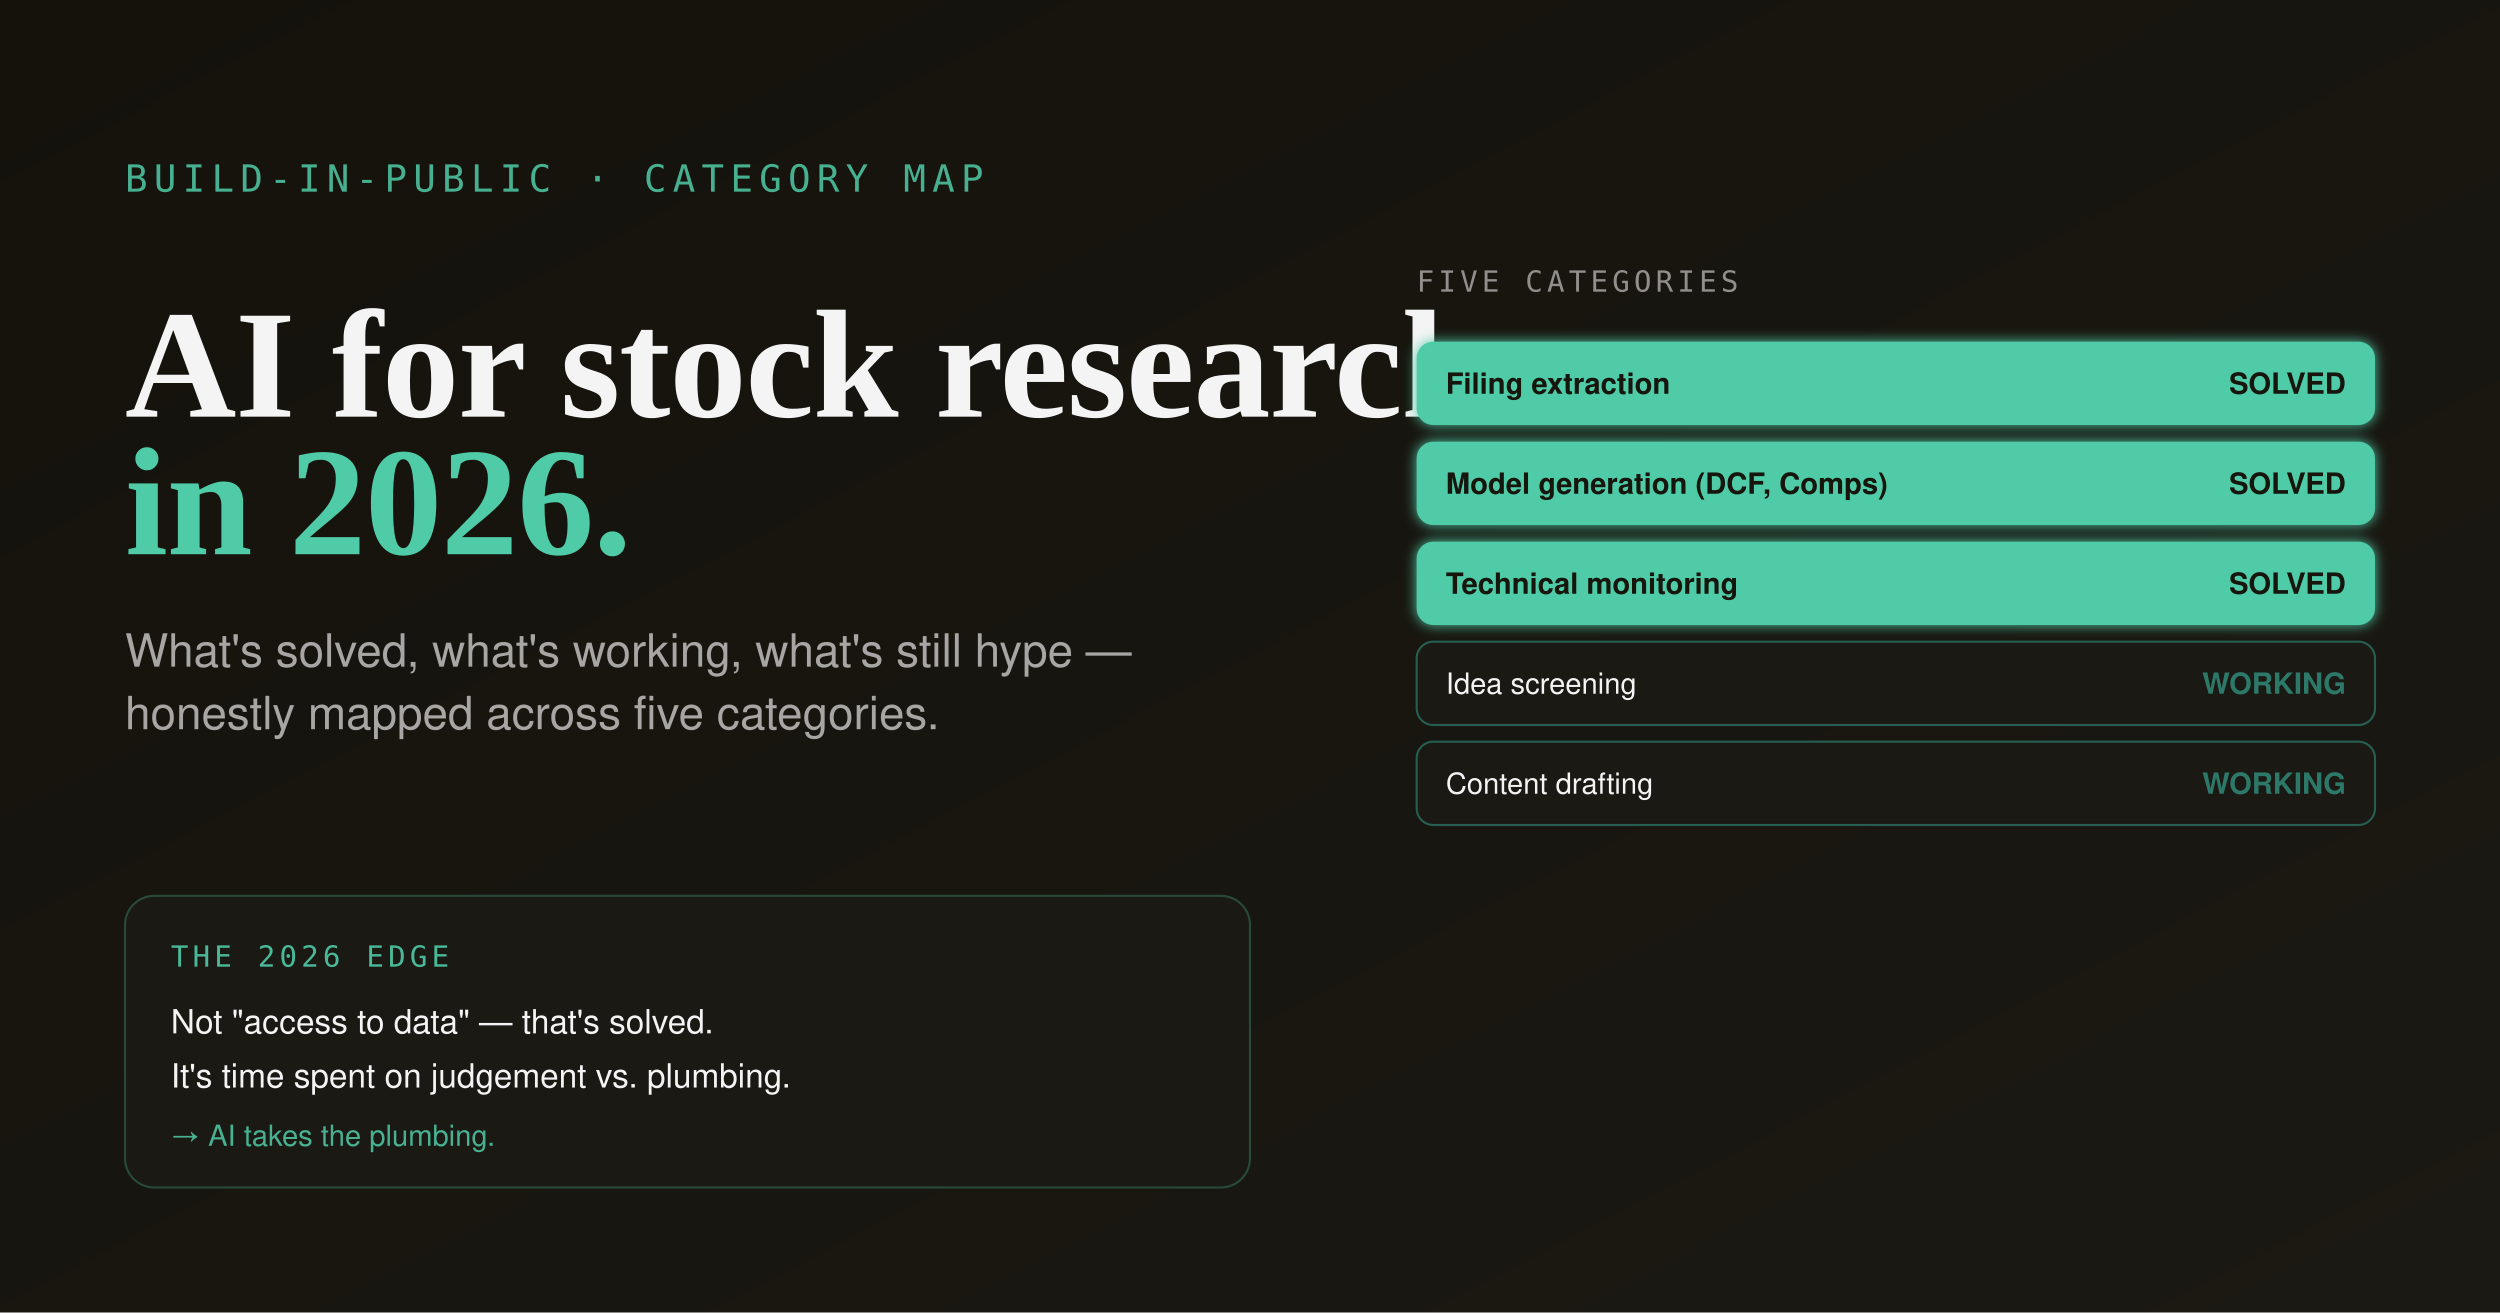
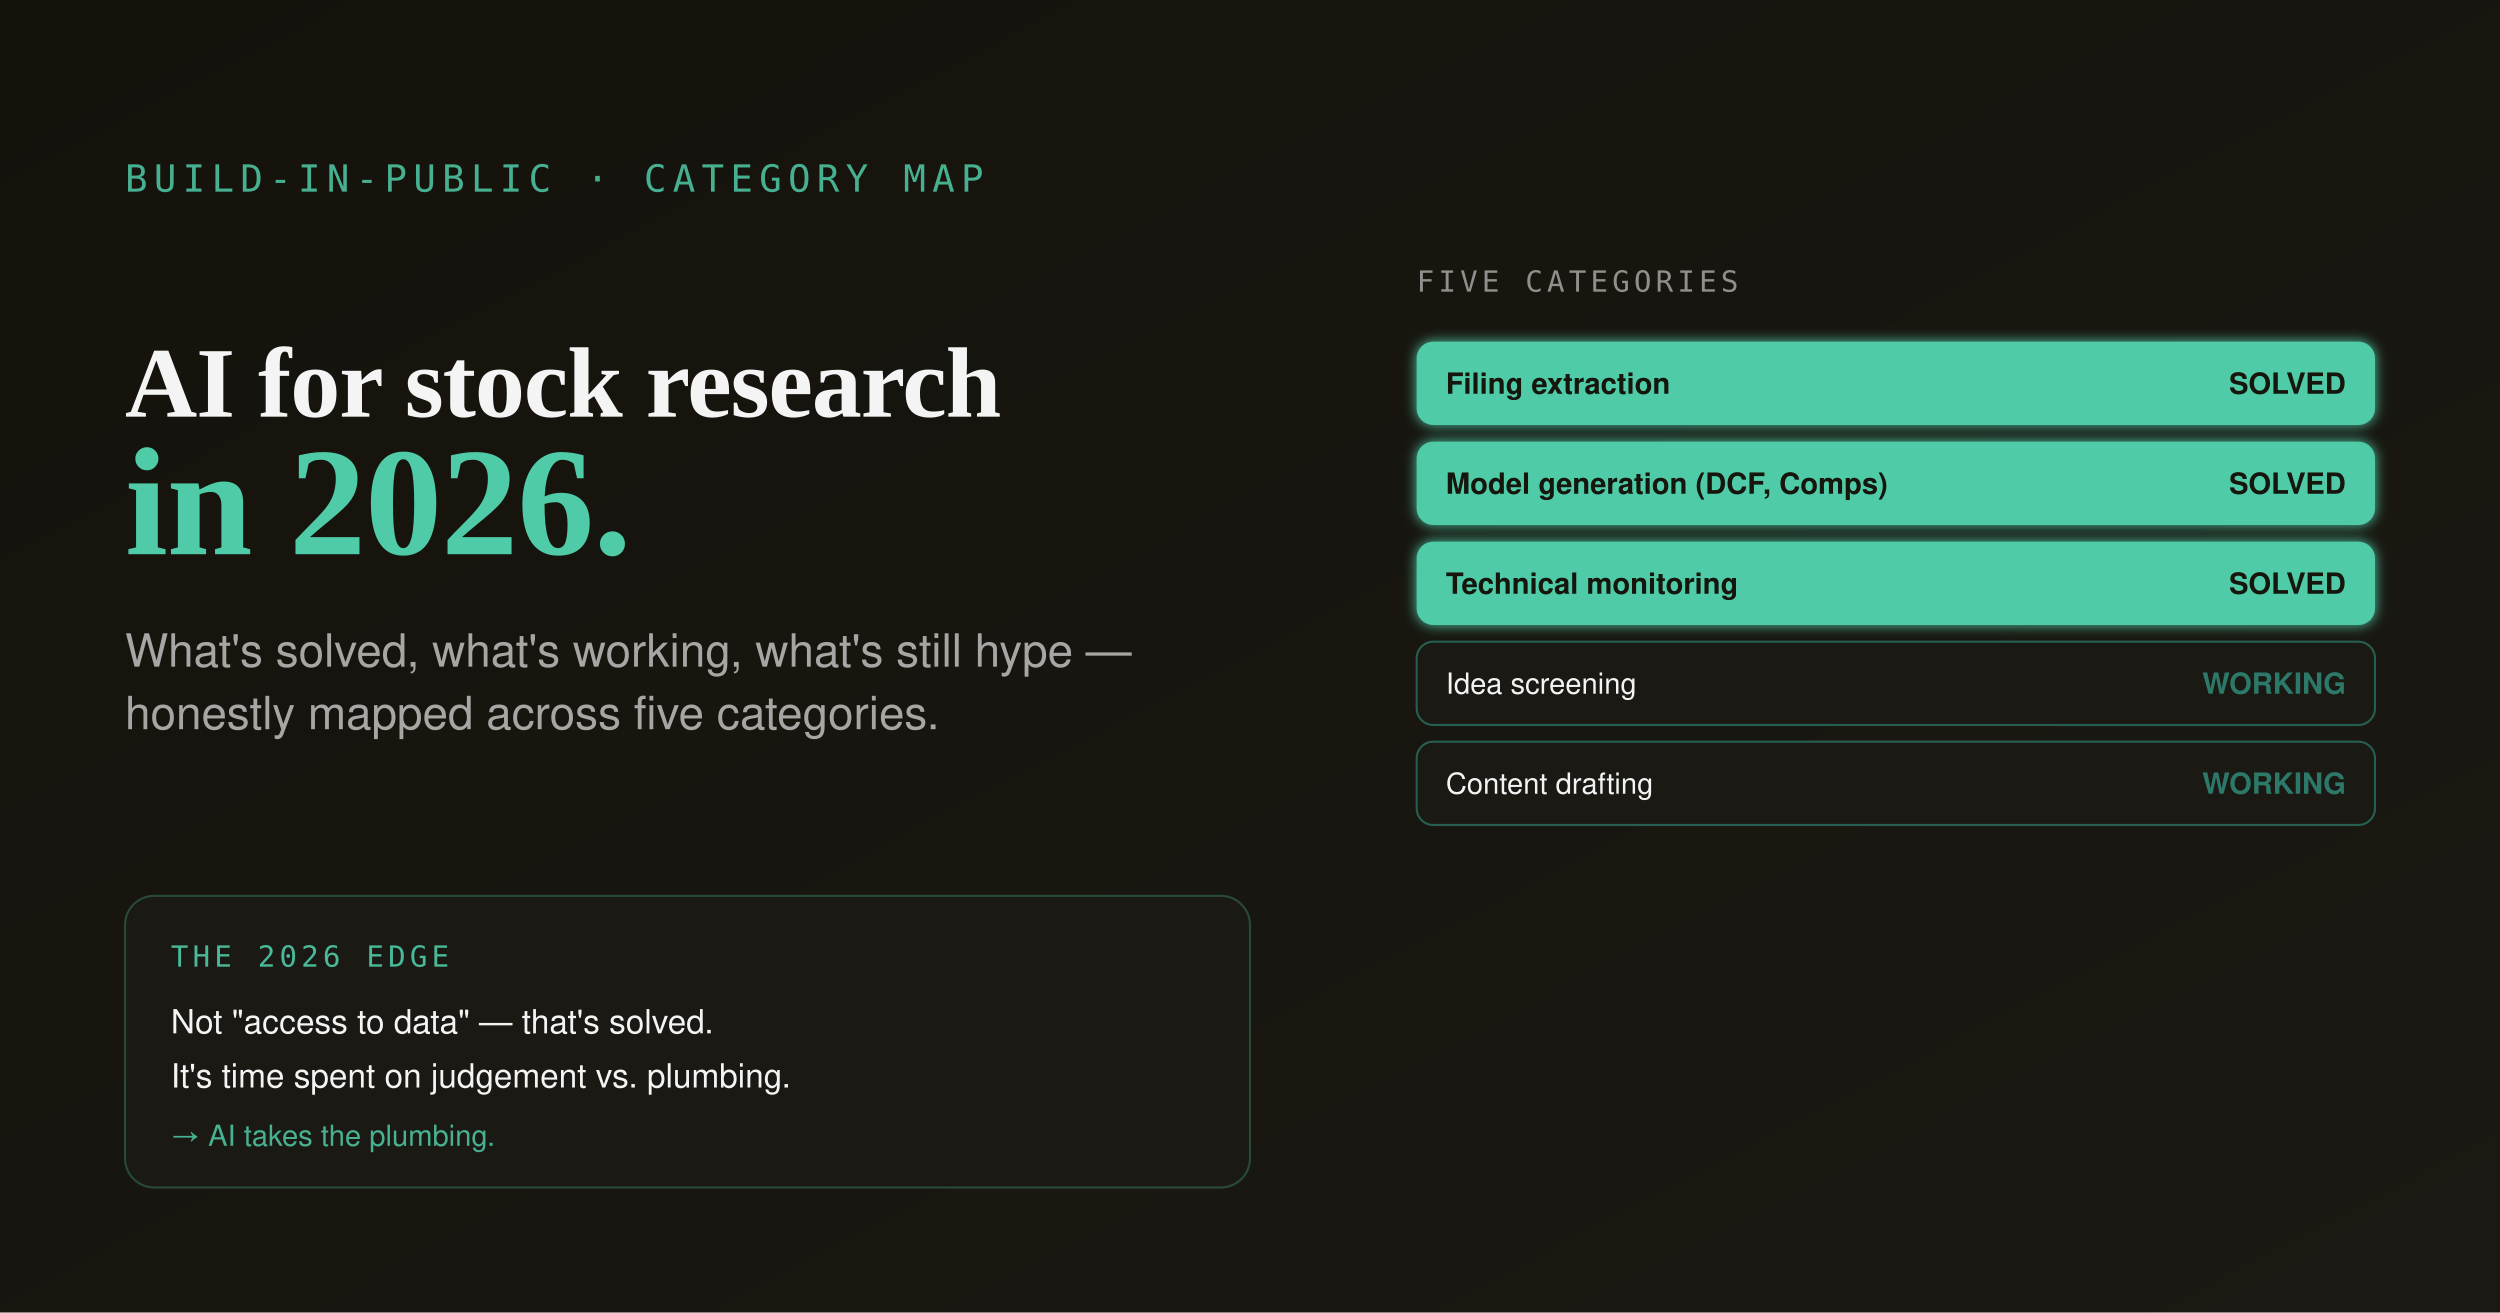
<svg xmlns="http://www.w3.org/2000/svg" width="1200" height="630" viewBox="0 0 1200 630">
  <defs>
    <linearGradient id="aiBg" x1="0" y1="0" x2="1" y2="1">
      <stop offset="0%" stop-color="#14120b" />
      <stop offset="100%" stop-color="#1b1913" />
    </linearGradient>
    <filter id="aiGlow" x="-30%" y="-30%" width="160%" height="160%">
      <feGaussianBlur stdDeviation="3" result="b" />
      <feMerge>
        <feMergeNode in="b" />
        <feMergeNode in="SourceGraphic" />
      </feMerge>
    </filter>
  </defs>
  <rect width="1200" height="630" fill="url(#aiBg)" />
  <text x="60" y="92" font-family="ui-monospace, 'SF Mono', Menlo, monospace" font-size="18" fill="#4FCBA8" letter-spacing="3" opacity="0.85">BUILD-IN-PUBLIC · CATEGORY MAP</text>
-   <text x="60" y="200" font-family="Georgia, 'Times New Roman', serif" font-size="74" font-weight="600" fill="#F4F4F5" letter-spacing="-0.5">AI for stock research</text>
+   <text x="60" y="200" font-family="Georgia, 'Times New Roman', serif" font-size="48" font-weight="600" fill="#F4F4F5" letter-spacing="-0.5">AI for stock research</text>
  <text x="60" y="266" font-family="Georgia, 'Times New Roman', serif" font-size="74" font-weight="600" fill="#4FCBA8" letter-spacing="-0.5">in 2026.</text>
  <text x="60" y="320" font-family="Helvetica, Arial, sans-serif" font-size="22" fill="#F4F4F5" opacity="0.65">What's solved, what's working, what's still hype —</text>
  <text x="60" y="350" font-family="Helvetica, Arial, sans-serif" font-size="22" fill="#F4F4F5" opacity="0.65">honestly mapped across five categories.</text>
  <g transform="translate(60,430)">
    <rect x="0" y="0" width="540" height="140" rx="14" fill="#1b1913" stroke="#4FCBA8" stroke-opacity="0.28" />
    <text x="22" y="34" font-family="ui-monospace, 'SF Mono', Menlo, monospace" font-size="14" fill="#4FCBA8" letter-spacing="2" opacity="0.9">THE 2026 EDGE</text>
    <text x="22" y="66" font-family="Helvetica, Arial, sans-serif" font-size="16" fill="#F4F4F5">Not "access to data" — that's solved.</text>
    <text x="22" y="92" font-family="Helvetica, Arial, sans-serif" font-size="16" fill="#F4F4F5">It's time spent on judgement vs. plumbing.</text>
    <text x="22" y="120" font-family="Helvetica, Arial, sans-serif" font-size="14" fill="#4FCBA8" opacity="0.85">→ AI takes the plumbing.</text>
  </g>
  <g transform="translate(680,140)">
    <text x="0" y="0" font-family="ui-monospace, 'SF Mono', Menlo, monospace" font-size="14" fill="#F4F4F5" opacity="0.55" letter-spacing="2">FIVE CATEGORIES</text>
    <g font-family="Helvetica, Arial, sans-serif" font-size="14">
      <g transform="translate(0,24)" filter="url(#aiGlow)">
        <rect x="0" y="0" width="460" height="40" rx="8" fill="#4FCBA8" />
        <text x="14" y="25" fill="#14120b" font-weight="700">Filing extraction</text>
        <text x="446" y="25" fill="#14120b" font-weight="700" text-anchor="end">SOLVED</text>
      </g>
      <g transform="translate(0,72)" filter="url(#aiGlow)">
        <rect x="0" y="0" width="460" height="40" rx="8" fill="#4FCBA8" />
        <text x="14" y="25" fill="#14120b" font-weight="700">Model generation (DCF, Comps)</text>
        <text x="446" y="25" fill="#14120b" font-weight="700" text-anchor="end">SOLVED</text>
      </g>
      <g transform="translate(0,120)" filter="url(#aiGlow)">
        <rect x="0" y="0" width="460" height="40" rx="8" fill="#4FCBA8" />
        <text x="14" y="25" fill="#14120b" font-weight="700">Technical monitoring</text>
        <text x="446" y="25" fill="#14120b" font-weight="700" text-anchor="end">SOLVED</text>
      </g>
      <g transform="translate(0,168)">
        <rect x="0" y="0" width="460" height="40" rx="8" fill="#1b1913" stroke="#2D7E6E" stroke-opacity="0.7" />
        <text x="14" y="25" fill="#F4F4F5">Idea screening</text>
        <text x="446" y="25" fill="#2D7E6E" font-weight="700" text-anchor="end" opacity="0.95">WORKING</text>
      </g>
      <g transform="translate(0,216)">
        <rect x="0" y="0" width="460" height="40" rx="8" fill="#1b1913" stroke="#2D7E6E" stroke-opacity="0.7" />
        <text x="14" y="25" fill="#F4F4F5">Content drafting</text>
        <text x="446" y="25" fill="#2D7E6E" font-weight="700" text-anchor="end" opacity="0.95">WORKING</text>
      </g>
    </g>
  </g>
</svg>
